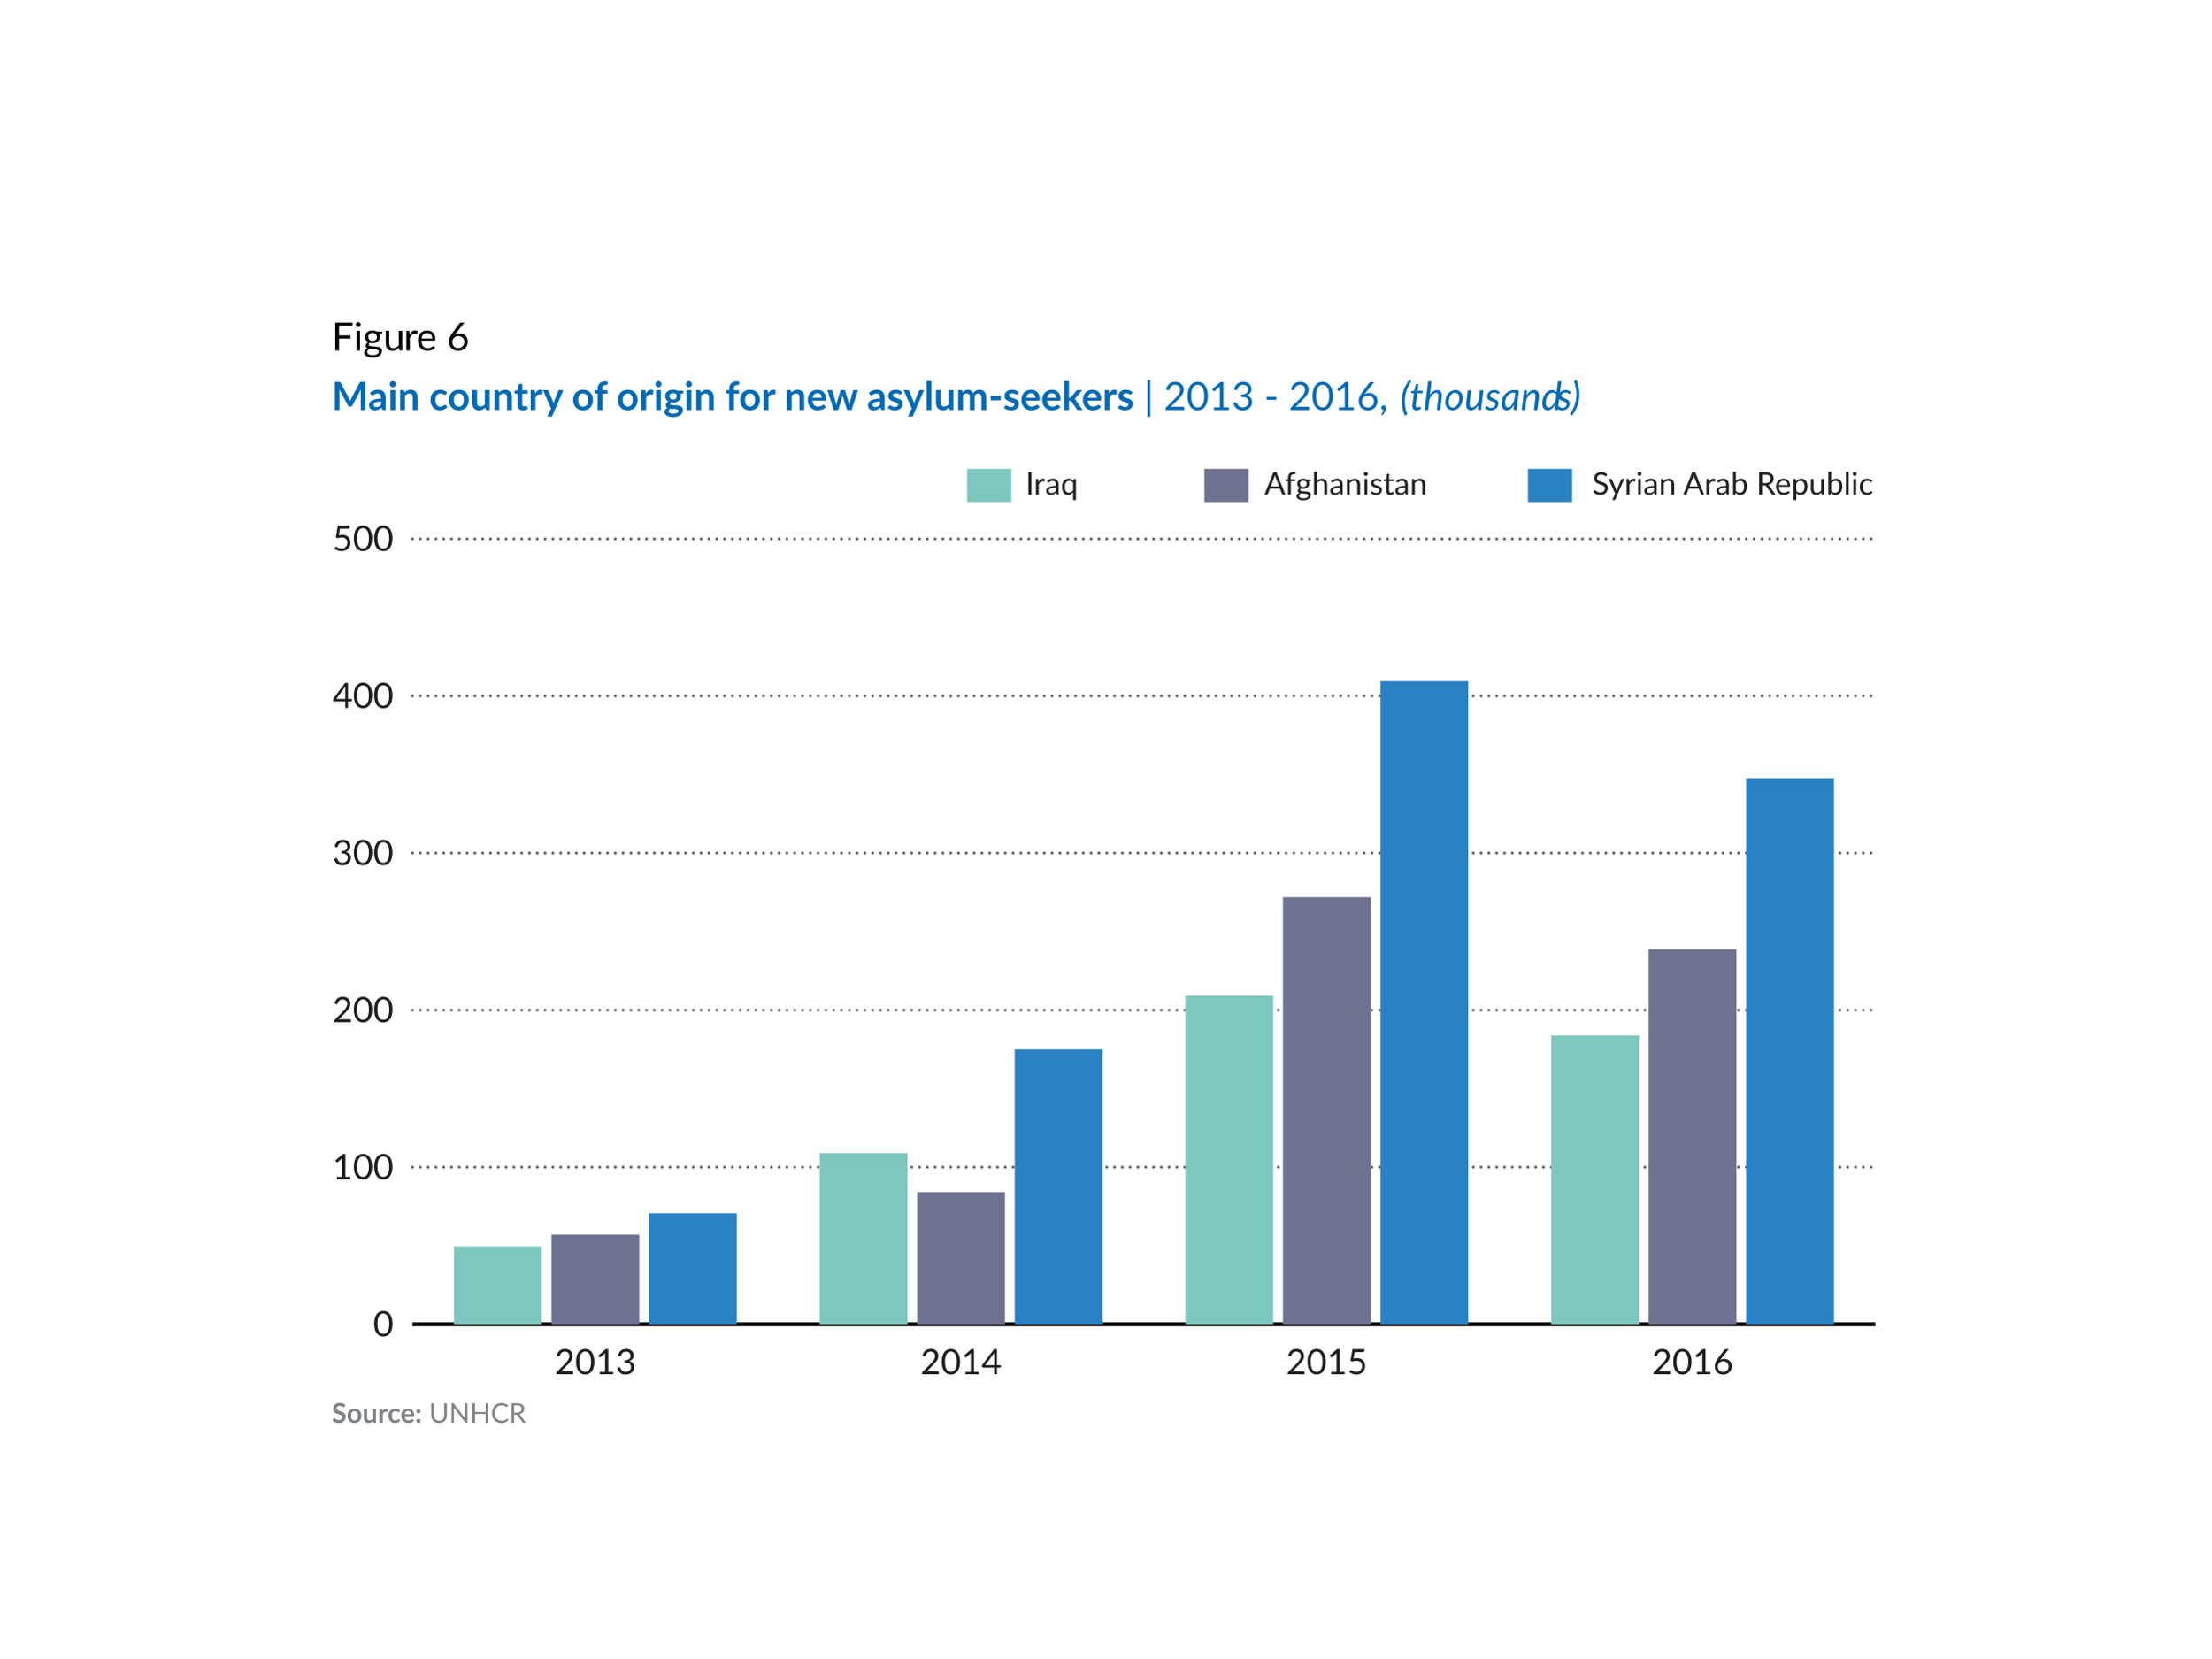
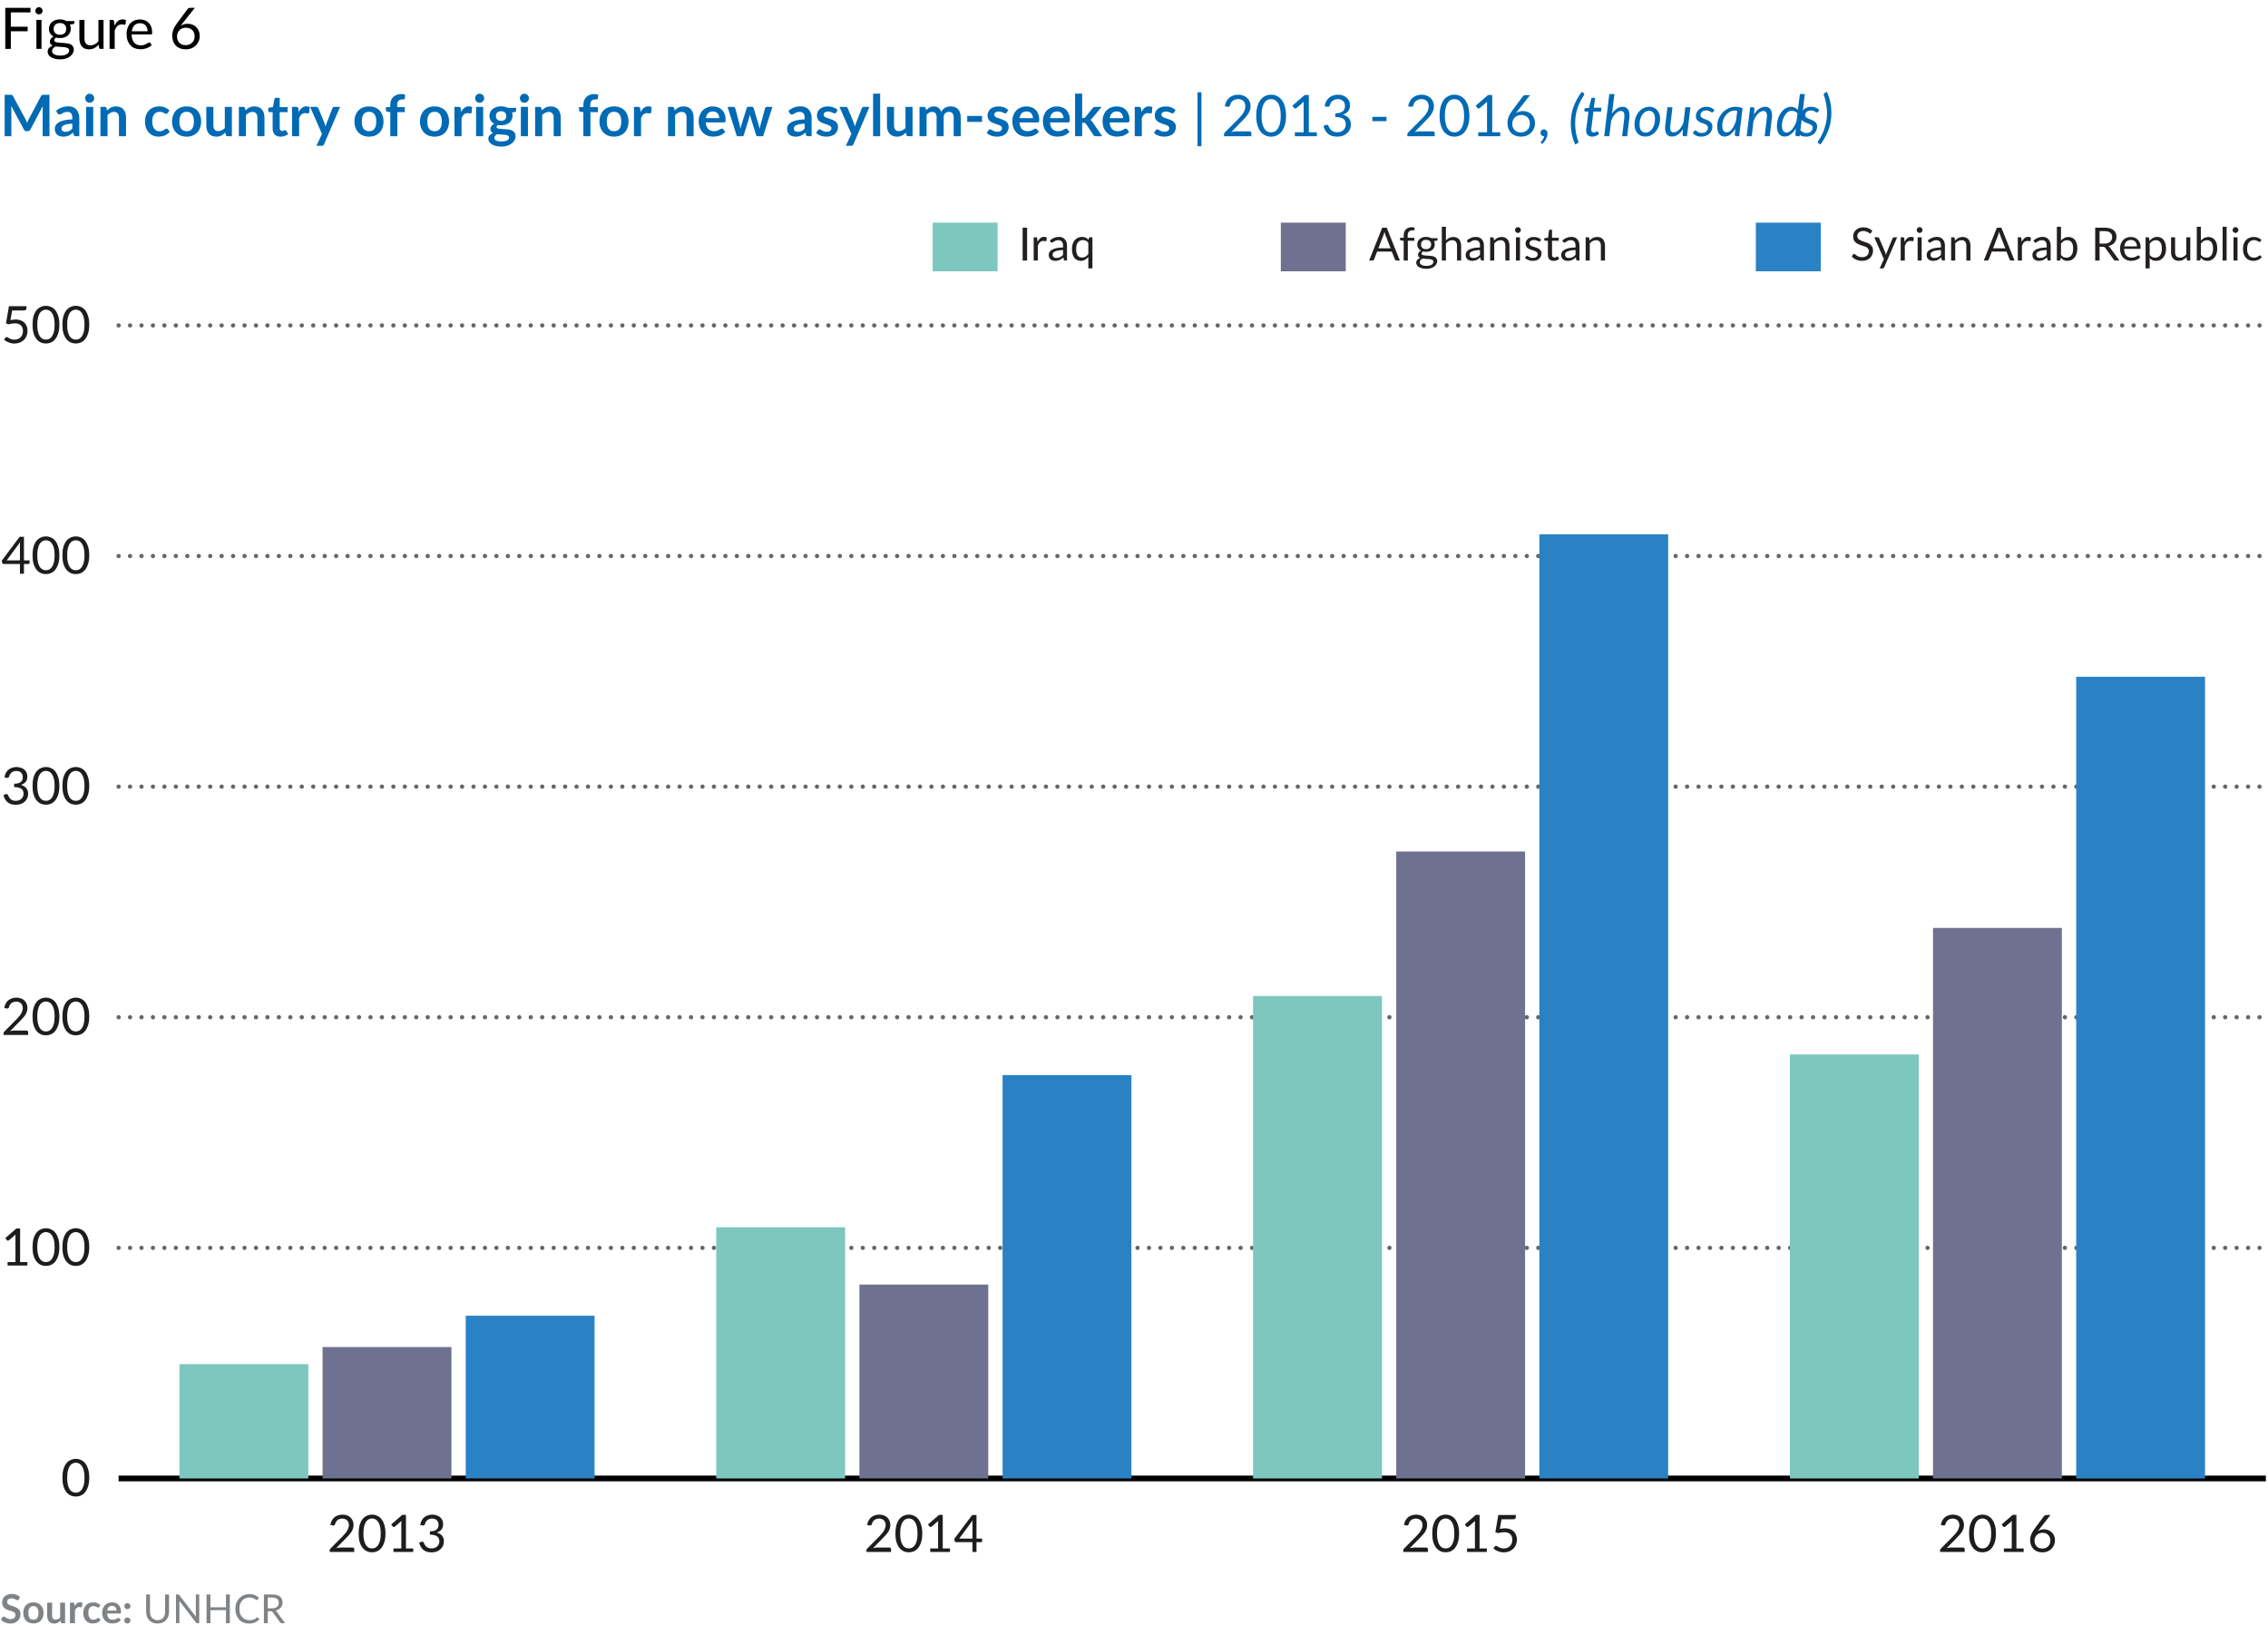
- <svg xmlns="http://www.w3.org/2000/svg" viewBox="0 0 566.93 425.2">
+ <svg xmlns="http://www.w3.org/2000/svg" viewBox="0 0 396.2 285.52">
  <defs>
    <style>.a,.v{font-size:10px;}.a{fill:#006ab4;}.a,.y{font-family:Lato-Bold, Lato;}.aa,.ab,.b,.c,.d,.e,.f,.g,.h,.i,.j,.k,.l,.m,.n,.o,.p,.q,.z{font-weight:700;}.b{letter-spacing:-0.01em;}.d{letter-spacing:-0.01em;}.e{letter-spacing:-0.01em;}.f{letter-spacing:-0.03em;}.g{letter-spacing:-0.01em;}.h{letter-spacing:-0.02em;}.i{letter-spacing:-0.01em;}.j{letter-spacing:-0.02em;}.k{letter-spacing:0em;}.l{letter-spacing:-0.02em;}.m{letter-spacing:-0.01em;}.n{letter-spacing:-0.03em;}.o{letter-spacing:0em;}.p{letter-spacing:0em;}.q{letter-spacing:0em;}.r,.v{font-family:Lato-Light, Lato;}.s,.t,.u{font-family:Lato-ThinItalic, Lato;font-style:italic;}.aq,.s{letter-spacing:0em;}.u{letter-spacing:-0.02em;}.v{fill:#010101;}.w{letter-spacing:0em;}.x{letter-spacing:-0.03em;}.y{font-size:7px;fill:#808386;}.z{letter-spacing:-0.01em;}.aa{letter-spacing:-0.01em;}.ab{letter-spacing:0em;}.ac,.ae,.aj,.am{font-family:Lato-Regular, Lato;}.ad,.af{fill:none;}.ad{stroke:#000;stroke-miterlimit:10;}.ae{font-size:9px;fill:#1d1d1b;}.af{stroke:#666;stroke-linecap:round;stroke-linejoin:round;stroke-width:0.75px;stroke-dasharray:0 2;}.ag{fill:#2a82c5;}.ah{fill:#6f7190;}.ai{fill:#7dc7be;}.aj,.am{font-size:8px;fill:#231f20;}.ak{letter-spacing:-0.02em;}.al{letter-spacing:-0.01em;}.am{letter-spacing:-0.01em;}.an{letter-spacing:0em;}.ao{letter-spacing:-0.03em;}.ap{letter-spacing:-0.03em;}.ar{letter-spacing:-0.01em;}.as{letter-spacing:-0.03em;}</style>
  </defs>
-   <text class="a" transform="translate(85.04 105.14)">
+   <text class="a" transform="translate(0 23.79)">
    <tspan class="b">M</tspan>
    <tspan class="c" x="9.32" y="0">ain </tspan>
    <tspan class="d" x="25" y="0">c</tspan>
    <tspan class="c" x="29.73" y="0">ou</tspan>
    <tspan class="e" x="41.12" y="0">n</tspan>
    <tspan class="c" x="46.69" y="0">tr</tspan>
    <tspan class="f" x="54.14" y="0">y</tspan>
    <tspan class="c" x="59.16" y="0"> </tspan>
    <tspan class="g" x="61.59" y="0">o</tspan>
    <tspan class="h" x="67.21" y="0">f</tspan>
    <tspan class="c" x="70.61" y="0" xml:space="preserve"> origin </tspan>
    <tspan class="i" x="100.94" y="0">f</tspan>
    <tspan class="c" x="104.39" y="0">o</tspan>
    <tspan class="j" x="110.14" y="0">r</tspan>
    <tspan class="k" x="113.66" y="0" xml:space="preserve"> n</tspan>
    <tspan class="e" x="121.73" y="0">e</tspan>
    <tspan class="l" x="127" y="0">w</tspan>
    <tspan class="c" x="134.82" y="0" xml:space="preserve"> a</tspan>
    <tspan class="m" x="142.32" y="0">s</tspan>
    <tspan class="c" x="146.62" y="0">ylum-see</tspan>
    <tspan class="n" x="187.2" y="0">k</tspan>
    <tspan class="o" x="192.28" y="0">e</tspan>
    <tspan class="p" x="197.62" y="0">r</tspan>
    <tspan class="q" x="201.34" y="0">s</tspan>
    <tspan class="r" x="205.73" y="0" xml:space="preserve"> | 2013 - 2016, </tspan>
    <tspan class="s" x="273.98" y="0">(</tspan>
    <tspan class="t" x="276.4" y="0">thousand</tspan>
    <tspan class="u" x="314.02" y="0">s</tspan>
    <tspan class="t" x="317.74" y="0">)</tspan>
  </text>
-   <text class="v" transform="translate(85.04 89.89)">
+   <text class="v" transform="translate(0 8.54)">
    <tspan class="w">F</tspan>
    <tspan x="5.61" y="0">igu</tspan>
    <tspan class="x" x="18.44" y="0">r</tspan>
    <tspan x="21.69" y="0">e 6</tspan>
  </text>
-   <text class="y" transform="translate(85.04 364.87)">
+   <text class="y" transform="translate(0 283.52)">
    <tspan class="p">S</tspan>
    <tspan class="c" x="3.83" y="0">ou</tspan>
    <tspan class="z" x="11.8" y="0">r</tspan>
    <tspan class="aa" x="14.31" y="0">c</tspan>
    <tspan class="ab" x="17.62" y="0">e:</tspan>
    <tspan class="ac" x="23.16" y="0" xml:space="preserve"> UNHCR</tspan>
  </text>
-   <line class="ad" x1="105.76" y1="339.59" x2="480.86" y2="339.59" />
-   <text class="ae" transform="translate(95.68 342.68)">0</text>
-   <text class="ae" transform="translate(85.24 302.4)">100</text>
-   <text class="ae" transform="translate(85.24 262.12)">200</text>
-   <text class="ae" transform="translate(85.24 221.84)">300</text>
-   <text class="ae" transform="translate(85.24 181.56)">400</text>
-   <text class="ae" transform="translate(85.24 141.28)">500</text>
-   <line class="af" x1="105.76" y1="299.31" x2="480.86" y2="299.31" />
-   <line class="af" x1="105.76" y1="259.03" x2="480.86" y2="259.03" />
-   <line class="af" x1="105.76" y1="218.75" x2="480.86" y2="218.75" />
-   <line class="af" x1="105.76" y1="178.47" x2="480.86" y2="178.47" />
-   <line class="af" x1="105.76" y1="138.19" x2="480.86" y2="138.19" />
-   <rect class="ag" x="166.4" y="311.16" width="22.51" height="28.43" />
-   <rect class="ag" x="260.18" y="269.12" width="22.51" height="70.46" />
-   <rect class="ag" x="353.95" y="174.67" width="22.51" height="164.92" />
-   <rect class="ag" x="447.73" y="199.55" width="22.51" height="140.04" />
-   <rect class="ah" x="141.39" y="316.63" width="22.51" height="22.96" />
-   <rect class="ah" x="235.17" y="305.72" width="22.51" height="33.87" />
-   <rect class="ah" x="328.95" y="230.07" width="22.51" height="109.51" />
-   <rect class="ah" x="422.72" y="243.43" width="22.51" height="96.16" />
-   <rect class="ai" x="116.39" y="319.62" width="22.51" height="19.97" />
-   <rect class="ai" x="210.16" y="295.71" width="22.51" height="43.88" />
-   <rect class="ai" x="303.94" y="255.32" width="22.51" height="84.27" />
-   <rect class="ai" x="397.72" y="265.53" width="22.51" height="74.06" />
-   <text class="ae" transform="translate(423.54 352.42)">2016</text>
-   <text class="ae" transform="translate(329.76 352.42)">2015</text>
-   <text class="ae" transform="translate(235.98 352.42)">2014</text>
-   <text class="ae" transform="translate(142.21 352.42)">2013</text>
-   <rect class="ah" x="308.79" y="120.24" width="11.34" height="8.5" />
-   <rect class="ai" x="247.97" y="120.24" width="11.34" height="8.5" />
-   <text class="aj" transform="translate(324.19 126.85)">
+   <line class="ad" x1="20.72" y1="258.24" x2="395.83" y2="258.24" />
+   <text class="ae" transform="translate(10.64 261.33)">0</text>
+   <text class="ae" transform="translate(0.2 221.05)">100</text>
+   <text class="ae" transform="translate(0.2 180.77)">200</text>
+   <text class="ae" transform="translate(0.2 140.49)">300</text>
+   <text class="ae" transform="translate(0.2 100.21)">400</text>
+   <text class="ae" transform="translate(0.2 59.93)">500</text>
+   <line class="af" x1="20.72" y1="217.96" x2="395.83" y2="217.96" />
+   <line class="af" x1="20.72" y1="177.68" x2="395.83" y2="177.68" />
+   <line class="af" x1="20.72" y1="137.4" x2="395.83" y2="137.4" />
+   <line class="af" x1="20.72" y1="97.12" x2="395.83" y2="97.12" />
+   <line class="af" x1="20.72" y1="56.84" x2="395.83" y2="56.84" />
+   <rect class="ag" x="81.36" y="229.81" width="22.51" height="28.43" />
+   <rect class="ag" x="175.14" y="187.78" width="22.51" height="70.46" />
+   <rect class="ag" x="268.91" y="93.32" width="22.51" height="164.92" />
+   <rect class="ag" x="362.69" y="118.21" width="22.51" height="140.04" />
+   <rect class="ah" x="56.35" y="235.28" width="22.51" height="22.96" />
+   <rect class="ah" x="150.13" y="224.37" width="22.51" height="33.87" />
+   <rect class="ah" x="243.91" y="148.73" width="22.51" height="109.51" />
+   <rect class="ah" x="337.68" y="162.08" width="22.51" height="96.16" />
+   <rect class="ai" x="31.35" y="238.27" width="22.51" height="19.97" />
+   <rect class="ai" x="125.12" y="214.36" width="22.51" height="43.88" />
+   <rect class="ai" x="218.9" y="173.97" width="22.51" height="84.27" />
+   <rect class="ai" x="312.68" y="184.18" width="22.51" height="74.06" />
+   <text class="ae" transform="translate(338.5 271.07)">2016</text>
+   <text class="ae" transform="translate(244.72 271.07)">2015</text>
+   <text class="ae" transform="translate(150.94 271.07)">2014</text>
+   <text class="ae" transform="translate(57.17 271.07)">2013</text>
+   <rect class="ah" x="223.75" y="38.89" width="11.34" height="8.5" />
+   <rect class="ai" x="162.93" y="38.89" width="11.34" height="8.5" />
+   <text class="aj" transform="translate(239.15 45.5)">
    <tspan class="ak">A</tspan>
    <tspan class="al" x="5.24" y="0">f</tspan>
    <tspan x="8" y="0">ghanistan</tspan>
  </text>
-   <text class="am" transform="translate(262.94 126.85)">Ir<tspan class="an" x="5.03" y="0">aq</tspan>
+   <text class="am" transform="translate(177.91 45.5)">Ir<tspan class="an" x="5.03" y="0">aq</tspan>
  </text>
-   <text class="aj" transform="translate(408.26 126.85)">
+   <text class="aj" transform="translate(323.22 45.5)">
    <tspan class="ao">S</tspan>
    <tspan x="4.13" y="0">yrian</tspan>
    <tspan class="ap" x="21.53" y="0"> </tspan>
    <tspan class="aq" x="23.31" y="0">A</tspan>
    <tspan class="ar" x="28.71" y="0">r</tspan>
    <tspan x="31.56" y="0">ab </tspan>
    <tspan class="as" x="42.06" y="0">R</tspan>
    <tspan x="46.81" y="0">epublic</tspan>
  </text>
-   <rect class="ag" x="391.76" y="120.24" width="11.34" height="8.5" />
+   <rect class="ag" x="306.73" y="38.89" width="11.34" height="8.5" />
</svg>
